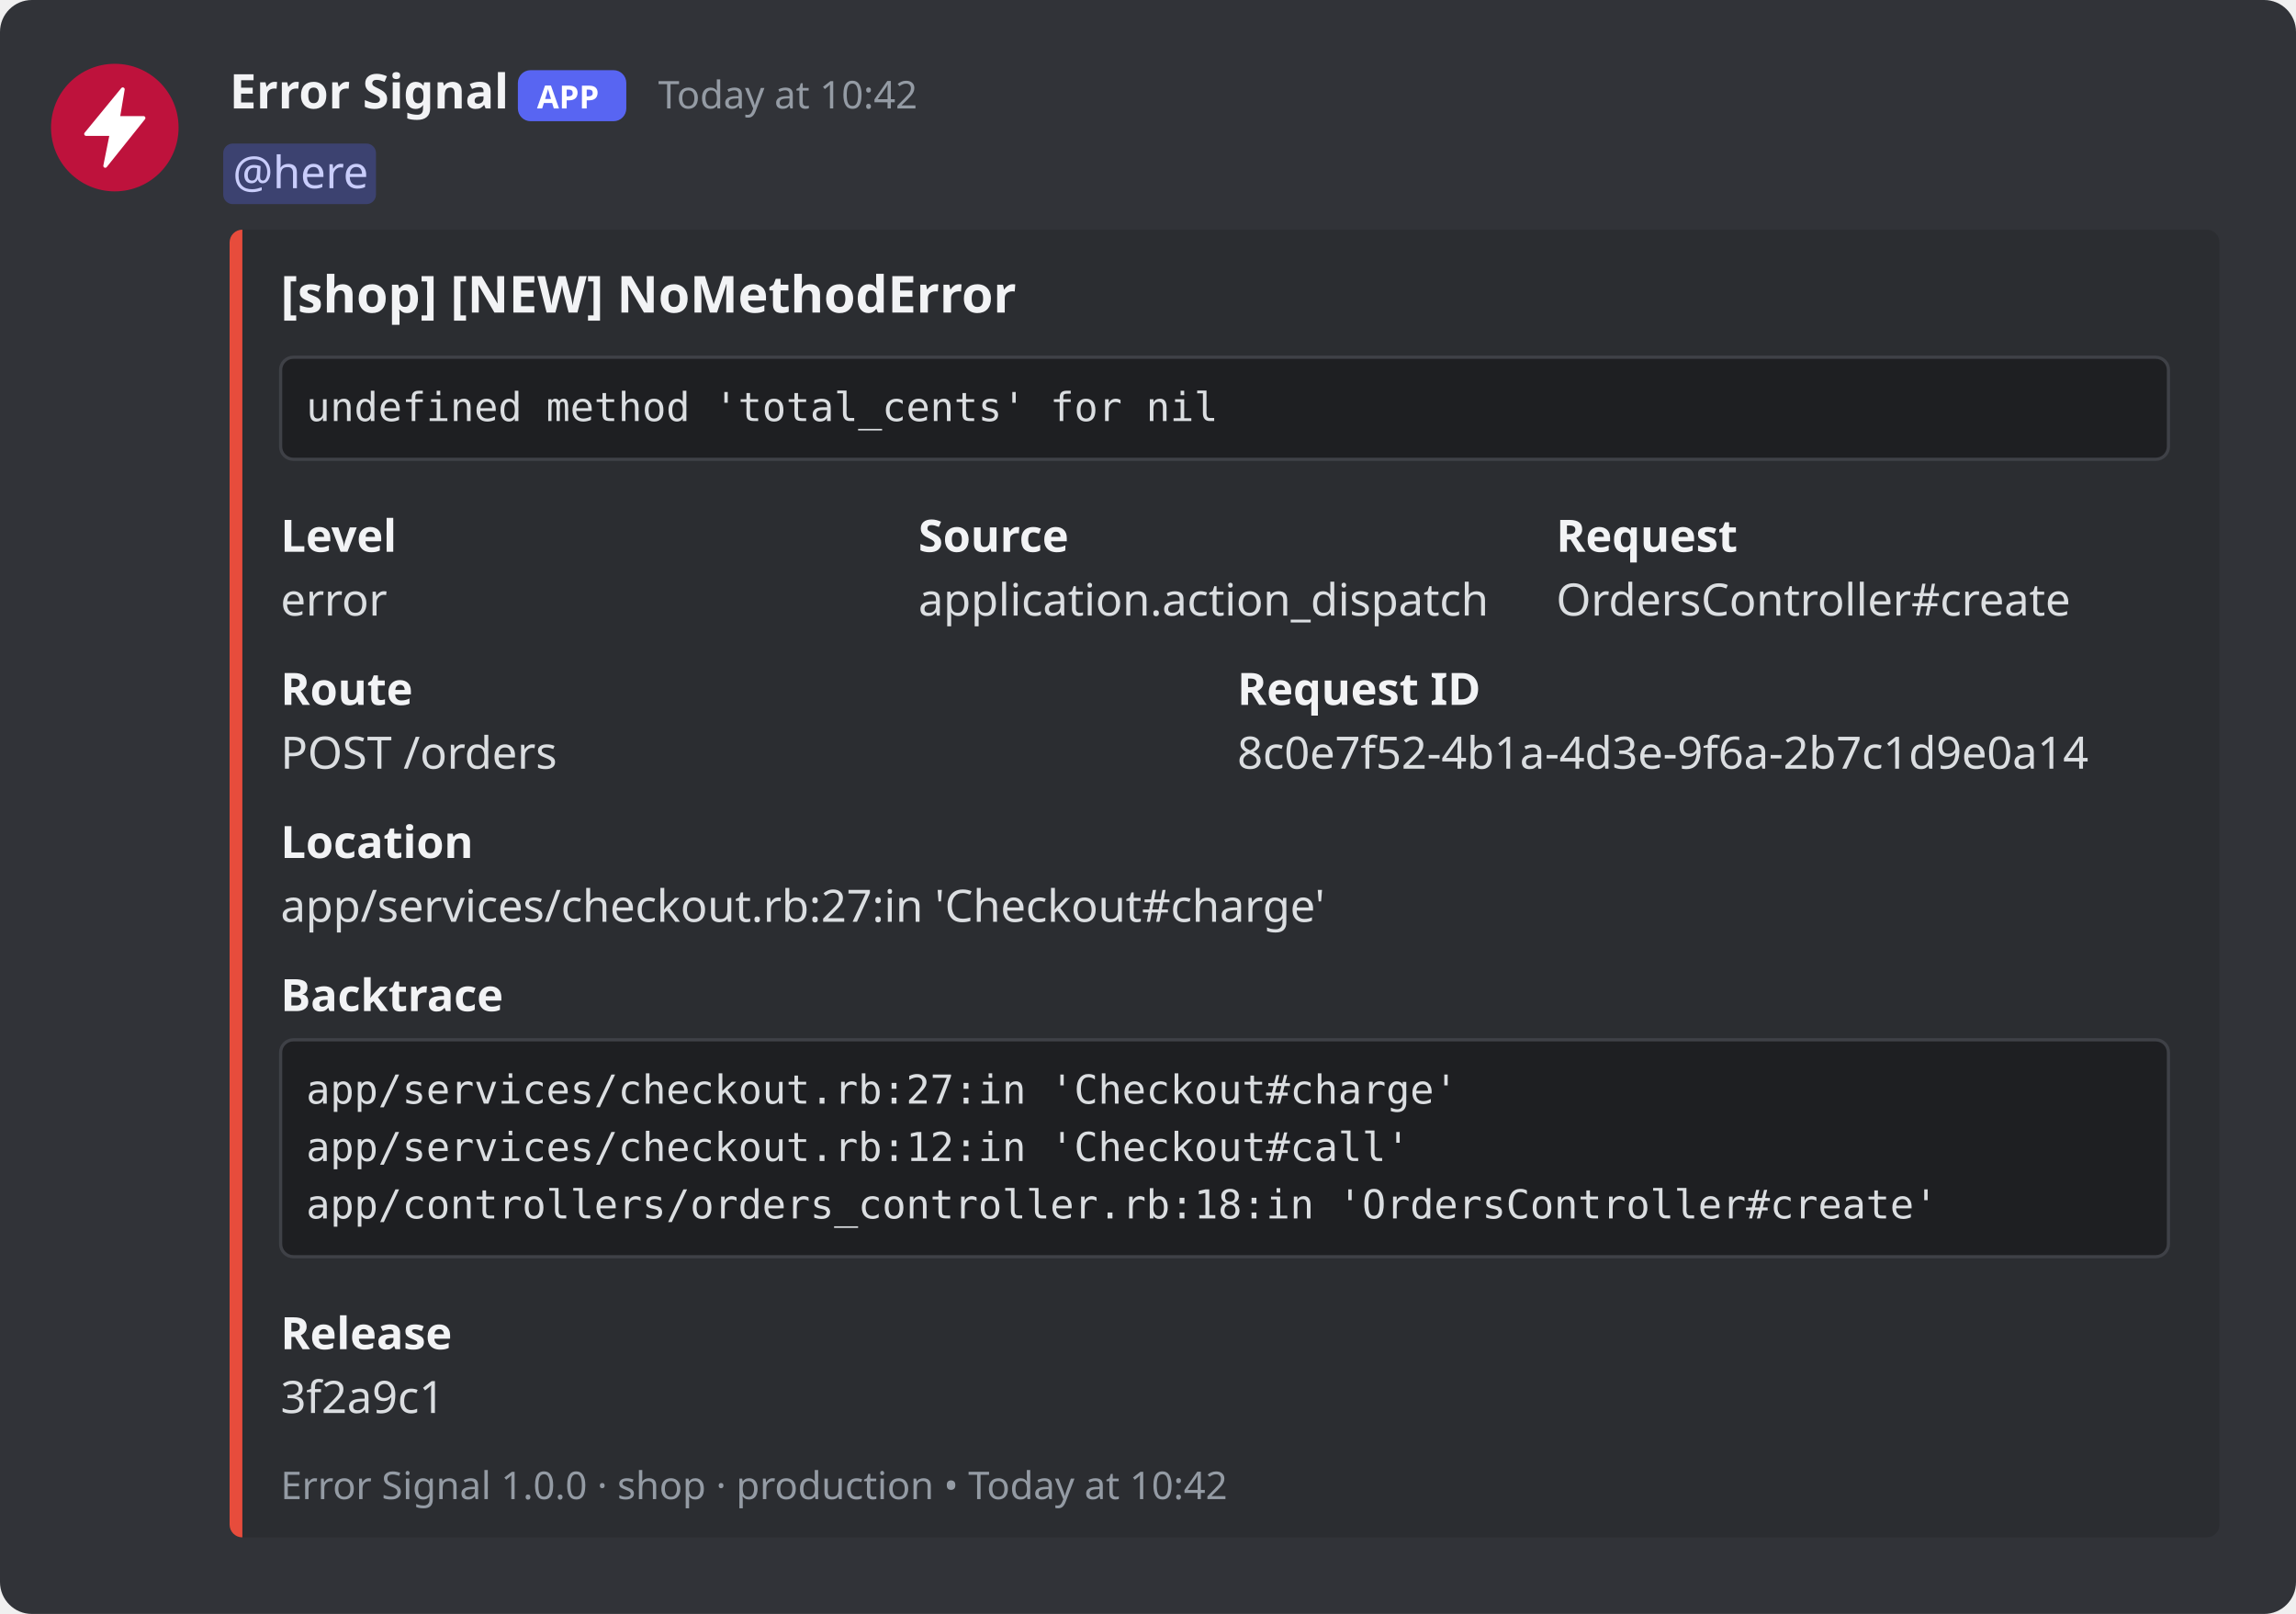
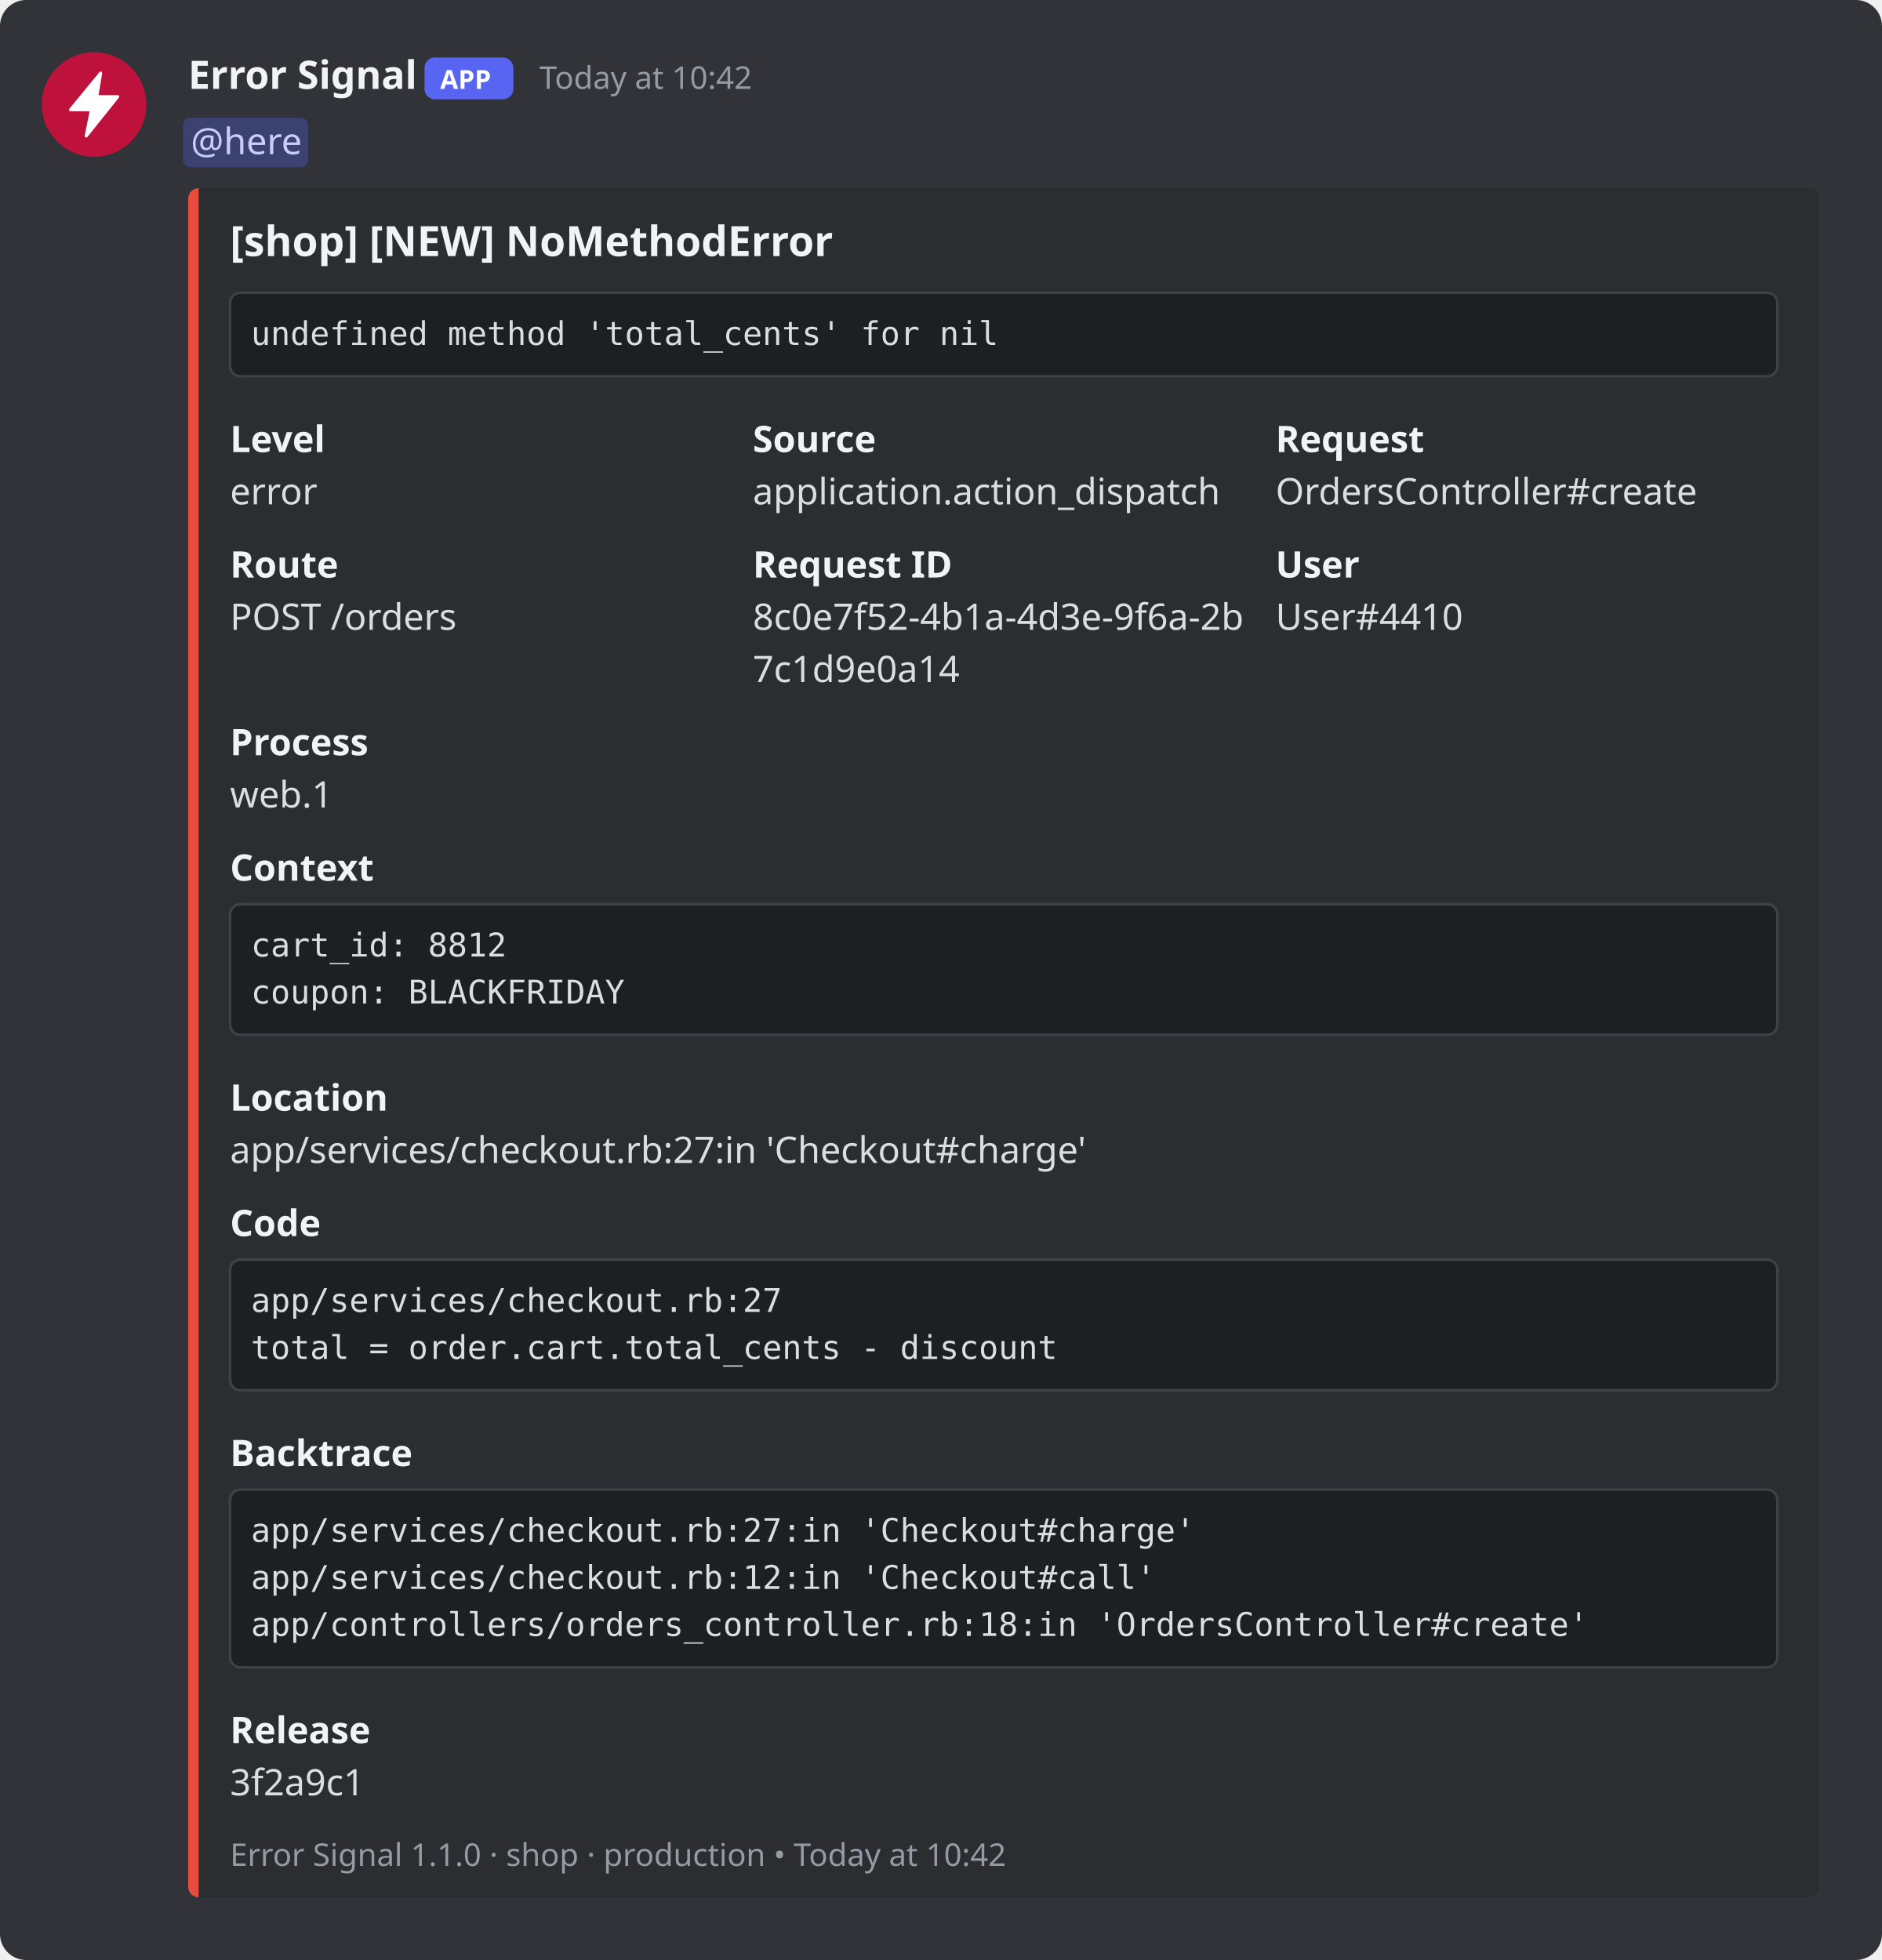
- <svg xmlns="http://www.w3.org/2000/svg" width="720" height="506" viewBox="0 0 720 506" role="img" aria-labelledby="t d">
-   <rect width="720" height="506" rx="10" fill="#313338" />
+ <svg xmlns="http://www.w3.org/2000/svg" width="720" height="750" viewBox="0 0 720 750" role="img" aria-labelledby="t d">
+   <rect width="720" height="750" rx="10" fill="#313338" />
  <circle cx="36" cy="40" r="20" fill="#be123c" />
  <path d="M38.5 28 L27 42 H35 L33 52 L45 37 H37 Z" fill="#fff" stroke="#fff" stroke-width="1.2" stroke-linejoin="round" />
  <text x="72.0" y="34.0" font-family="-apple-system, BlinkMacSystemFont, &quot;Segoe UI&quot;, &quot;Noto Sans&quot;, Helvetica, Arial, sans-serif" font-size="15" font-weight="600" fill="#f2f3f5">Error Signal</text>
  <rect x="162.4" y="22" width="34" height="16" rx="4" fill="#5865f2" />
  <text x="168.4" y="34.0" font-family="-apple-system, BlinkMacSystemFont, &quot;Segoe UI&quot;, &quot;Noto Sans&quot;, Helvetica, Arial, sans-serif" font-size="10" font-weight="700" fill="#ffffff">APP</text>
  <text x="206.4" y="34.0" font-family="-apple-system, BlinkMacSystemFont, &quot;Segoe UI&quot;, &quot;Noto Sans&quot;, Helvetica, Arial, sans-serif" font-size="12" font-weight="400" fill="#949ba4">Today at 10:42</text>
  <rect x="70" y="45" width="47.9" height="19" rx="3" fill="#3c4270" />
  <text x="73.0" y="59.0" font-family="-apple-system, BlinkMacSystemFont, &quot;Segoe UI&quot;, &quot;Noto Sans&quot;, Helvetica, Arial, sans-serif" font-size="14" font-weight="500" fill="#c9cdfb">@here</text>
-   <rect x="72" y="72" width="624" height="410" rx="4" fill="#2b2d31" />
-   <path d="M76 72 a4 4 0 0 0 -4 4 v402 a4 4 0 0 0 4 4 z" fill="#e74c3c" />
+   <rect x="72" y="72" width="624" height="654" rx="4" fill="#2b2d31" />
+   <path d="M76 72 a4 4 0 0 0 -4 4 v646 a4 4 0 0 0 4 4 z" fill="#e74c3c" />
  <text x="88.0" y="98.0" font-family="-apple-system, BlinkMacSystemFont, &quot;Segoe UI&quot;, &quot;Noto Sans&quot;, Helvetica, Arial, sans-serif" font-size="16" font-weight="700" fill="#f2f3f5">[shop] [NEW] NoMethodError</text>
  <rect x="88" y="112" width="592" height="32" rx="4" fill="#1e1f22" stroke="#3f4147" />
  <text x="96.0" y="132.0" font-family="ui-monospace, SFMono-Regular, Menlo, Consolas, monospace" font-size="12.5" font-weight="400" fill="#dbdee1">undefined method 'total_cents' for nil</text>
  <text x="88.0" y="173.0" font-family="-apple-system, BlinkMacSystemFont, &quot;Segoe UI&quot;, &quot;Noto Sans&quot;, Helvetica, Arial, sans-serif" font-size="14" font-weight="700" fill="#f2f3f5">Level</text>
  <text x="88.0" y="193.0" font-family="-apple-system, BlinkMacSystemFont, &quot;Segoe UI&quot;, &quot;Noto Sans&quot;, Helvetica, Arial, sans-serif" font-size="14" font-weight="400" fill="#dbdee1">error</text>
  <text x="288.0" y="173.0" font-family="-apple-system, BlinkMacSystemFont, &quot;Segoe UI&quot;, &quot;Noto Sans&quot;, Helvetica, Arial, sans-serif" font-size="14" font-weight="700" fill="#f2f3f5">Source</text>
  <text x="288.0" y="193.0" font-family="-apple-system, BlinkMacSystemFont, &quot;Segoe UI&quot;, &quot;Noto Sans&quot;, Helvetica, Arial, sans-serif" font-size="14" font-weight="400" fill="#dbdee1">application.action_dispatch</text>
  <text x="488.0" y="173.0" font-family="-apple-system, BlinkMacSystemFont, &quot;Segoe UI&quot;, &quot;Noto Sans&quot;, Helvetica, Arial, sans-serif" font-size="14" font-weight="700" fill="#f2f3f5">Request</text>
  <text x="488.0" y="193.0" font-family="-apple-system, BlinkMacSystemFont, &quot;Segoe UI&quot;, &quot;Noto Sans&quot;, Helvetica, Arial, sans-serif" font-size="14" font-weight="400" fill="#dbdee1">OrdersController#create</text>
  <text x="88.0" y="221.0" font-family="-apple-system, BlinkMacSystemFont, &quot;Segoe UI&quot;, &quot;Noto Sans&quot;, Helvetica, Arial, sans-serif" font-size="14" font-weight="700" fill="#f2f3f5">Route</text>
  <text x="88.0" y="241.0" font-family="-apple-system, BlinkMacSystemFont, &quot;Segoe UI&quot;, &quot;Noto Sans&quot;, Helvetica, Arial, sans-serif" font-size="14" font-weight="400" fill="#dbdee1">POST /orders</text>
-   <text x="388.0" y="221.0" font-family="-apple-system, BlinkMacSystemFont, &quot;Segoe UI&quot;, &quot;Noto Sans&quot;, Helvetica, Arial, sans-serif" font-size="14" font-weight="700" fill="#f2f3f5">Request ID</text>
-   <text x="388.0" y="241.0" font-family="-apple-system, BlinkMacSystemFont, &quot;Segoe UI&quot;, &quot;Noto Sans&quot;, Helvetica, Arial, sans-serif" font-size="14" font-weight="400" fill="#dbdee1">8c0e7f52-4b1a-4d3e-9f6a-2b7c1d9e0a14</text>
-   <text x="88.0" y="269.0" font-family="-apple-system, BlinkMacSystemFont, &quot;Segoe UI&quot;, &quot;Noto Sans&quot;, Helvetica, Arial, sans-serif" font-size="14" font-weight="700" fill="#f2f3f5">Location</text>
-   <text x="88.0" y="289.0" font-family="-apple-system, BlinkMacSystemFont, &quot;Segoe UI&quot;, &quot;Noto Sans&quot;, Helvetica, Arial, sans-serif" font-size="14" font-weight="400" fill="#dbdee1">app/services/checkout.rb:27:in 'Checkout#charge'</text>
-   <text x="88.0" y="317.0" font-family="-apple-system, BlinkMacSystemFont, &quot;Segoe UI&quot;, &quot;Noto Sans&quot;, Helvetica, Arial, sans-serif" font-size="14" font-weight="700" fill="#f2f3f5">Backtrace</text>
-   <rect x="88.0" y="326" width="592.0" height="68" rx="4" fill="#1e1f22" stroke="#3f4147" />
-   <text x="96.0" y="346.0" font-family="ui-monospace, SFMono-Regular, Menlo, Consolas, monospace" font-size="12.5" font-weight="400" fill="#dbdee1">app/services/checkout.rb:27:in 'Checkout#charge'</text>
-   <text x="96.0" y="364.0" font-family="ui-monospace, SFMono-Regular, Menlo, Consolas, monospace" font-size="12.5" font-weight="400" fill="#dbdee1">app/services/checkout.rb:12:in 'Checkout#call'</text>
-   <text x="96.0" y="382.0" font-family="ui-monospace, SFMono-Regular, Menlo, Consolas, monospace" font-size="12.5" font-weight="400" fill="#dbdee1">app/controllers/orders_controller.rb:18:in 'OrdersController#create'</text>
-   <text x="88.0" y="423.0" font-family="-apple-system, BlinkMacSystemFont, &quot;Segoe UI&quot;, &quot;Noto Sans&quot;, Helvetica, Arial, sans-serif" font-size="14" font-weight="700" fill="#f2f3f5">Release</text>
-   <text x="88.0" y="443.0" font-family="-apple-system, BlinkMacSystemFont, &quot;Segoe UI&quot;, &quot;Noto Sans&quot;, Helvetica, Arial, sans-serif" font-size="14" font-weight="400" fill="#dbdee1">3f2a9c1</text>
-   <text x="88.0" y="470.0" font-family="-apple-system, BlinkMacSystemFont, &quot;Segoe UI&quot;, &quot;Noto Sans&quot;, Helvetica, Arial, sans-serif" font-size="12" font-weight="400" fill="#949ba4">Error Signal 1.0.0 · shop · production • Today at 10:42</text>
+   <text x="288.0" y="221.0" font-family="-apple-system, BlinkMacSystemFont, &quot;Segoe UI&quot;, &quot;Noto Sans&quot;, Helvetica, Arial, sans-serif" font-size="14" font-weight="700" fill="#f2f3f5">Request ID</text>
+   <text x="288.0" y="241.0" font-family="-apple-system, BlinkMacSystemFont, &quot;Segoe UI&quot;, &quot;Noto Sans&quot;, Helvetica, Arial, sans-serif" font-size="14" font-weight="400" fill="#dbdee1">8c0e7f52-4b1a-4d3e-9f6a-2b</text>
+   <text x="288.0" y="261.0" font-family="-apple-system, BlinkMacSystemFont, &quot;Segoe UI&quot;, &quot;Noto Sans&quot;, Helvetica, Arial, sans-serif" font-size="14" font-weight="400" fill="#dbdee1">7c1d9e0a14</text>
+   <text x="488.0" y="221.0" font-family="-apple-system, BlinkMacSystemFont, &quot;Segoe UI&quot;, &quot;Noto Sans&quot;, Helvetica, Arial, sans-serif" font-size="14" font-weight="700" fill="#f2f3f5">User</text>
+   <text x="488.0" y="241.0" font-family="-apple-system, BlinkMacSystemFont, &quot;Segoe UI&quot;, &quot;Noto Sans&quot;, Helvetica, Arial, sans-serif" font-size="14" font-weight="400" fill="#dbdee1">User#4410</text>
+   <text x="88.0" y="289.0" font-family="-apple-system, BlinkMacSystemFont, &quot;Segoe UI&quot;, &quot;Noto Sans&quot;, Helvetica, Arial, sans-serif" font-size="14" font-weight="700" fill="#f2f3f5">Process</text>
+   <text x="88.0" y="309.0" font-family="-apple-system, BlinkMacSystemFont, &quot;Segoe UI&quot;, &quot;Noto Sans&quot;, Helvetica, Arial, sans-serif" font-size="14" font-weight="400" fill="#dbdee1">web.1</text>
+   <text x="88.0" y="337.0" font-family="-apple-system, BlinkMacSystemFont, &quot;Segoe UI&quot;, &quot;Noto Sans&quot;, Helvetica, Arial, sans-serif" font-size="14" font-weight="700" fill="#f2f3f5">Context</text>
+   <rect x="88.0" y="346" width="592.0" height="50" rx="4" fill="#1e1f22" stroke="#3f4147" />
+   <text x="96.0" y="366.0" font-family="ui-monospace, SFMono-Regular, Menlo, Consolas, monospace" font-size="12.5" font-weight="400" fill="#dbdee1">cart_id: 8812</text>
+   <text x="96.0" y="384.0" font-family="ui-monospace, SFMono-Regular, Menlo, Consolas, monospace" font-size="12.5" font-weight="400" fill="#dbdee1">coupon: BLACKFRIDAY</text>
+   <text x="88.0" y="425.0" font-family="-apple-system, BlinkMacSystemFont, &quot;Segoe UI&quot;, &quot;Noto Sans&quot;, Helvetica, Arial, sans-serif" font-size="14" font-weight="700" fill="#f2f3f5">Location</text>
+   <text x="88.0" y="445.0" font-family="-apple-system, BlinkMacSystemFont, &quot;Segoe UI&quot;, &quot;Noto Sans&quot;, Helvetica, Arial, sans-serif" font-size="14" font-weight="400" fill="#dbdee1">app/services/checkout.rb:27:in 'Checkout#charge'</text>
+   <text x="88.0" y="473.0" font-family="-apple-system, BlinkMacSystemFont, &quot;Segoe UI&quot;, &quot;Noto Sans&quot;, Helvetica, Arial, sans-serif" font-size="14" font-weight="700" fill="#f2f3f5">Code</text>
+   <rect x="88.0" y="482" width="592.0" height="50" rx="4" fill="#1e1f22" stroke="#3f4147" />
+   <text x="96.0" y="502.0" font-family="ui-monospace, SFMono-Regular, Menlo, Consolas, monospace" font-size="12.5" font-weight="400" fill="#dbdee1">app/services/checkout.rb:27</text>
+   <text x="96.0" y="520.0" font-family="ui-monospace, SFMono-Regular, Menlo, Consolas, monospace" font-size="12.5" font-weight="400" fill="#dbdee1">total = order.cart.total_cents - discount</text>
+   <text x="88.0" y="561.0" font-family="-apple-system, BlinkMacSystemFont, &quot;Segoe UI&quot;, &quot;Noto Sans&quot;, Helvetica, Arial, sans-serif" font-size="14" font-weight="700" fill="#f2f3f5">Backtrace</text>
+   <rect x="88.0" y="570" width="592.0" height="68" rx="4" fill="#1e1f22" stroke="#3f4147" />
+   <text x="96.0" y="590.0" font-family="ui-monospace, SFMono-Regular, Menlo, Consolas, monospace" font-size="12.5" font-weight="400" fill="#dbdee1">app/services/checkout.rb:27:in 'Checkout#charge'</text>
+   <text x="96.0" y="608.0" font-family="ui-monospace, SFMono-Regular, Menlo, Consolas, monospace" font-size="12.5" font-weight="400" fill="#dbdee1">app/services/checkout.rb:12:in 'Checkout#call'</text>
+   <text x="96.0" y="626.0" font-family="ui-monospace, SFMono-Regular, Menlo, Consolas, monospace" font-size="12.5" font-weight="400" fill="#dbdee1">app/controllers/orders_controller.rb:18:in 'OrdersController#create'</text>
+   <text x="88.0" y="667.0" font-family="-apple-system, BlinkMacSystemFont, &quot;Segoe UI&quot;, &quot;Noto Sans&quot;, Helvetica, Arial, sans-serif" font-size="14" font-weight="700" fill="#f2f3f5">Release</text>
+   <text x="88.0" y="687.0" font-family="-apple-system, BlinkMacSystemFont, &quot;Segoe UI&quot;, &quot;Noto Sans&quot;, Helvetica, Arial, sans-serif" font-size="14" font-weight="400" fill="#dbdee1">3f2a9c1</text>
+   <text x="88.0" y="714.0" font-family="-apple-system, BlinkMacSystemFont, &quot;Segoe UI&quot;, &quot;Noto Sans&quot;, Helvetica, Arial, sans-serif" font-size="12" font-weight="400" fill="#949ba4">Error Signal 1.1.0 · shop · production • Today at 10:42</text>
</svg>
